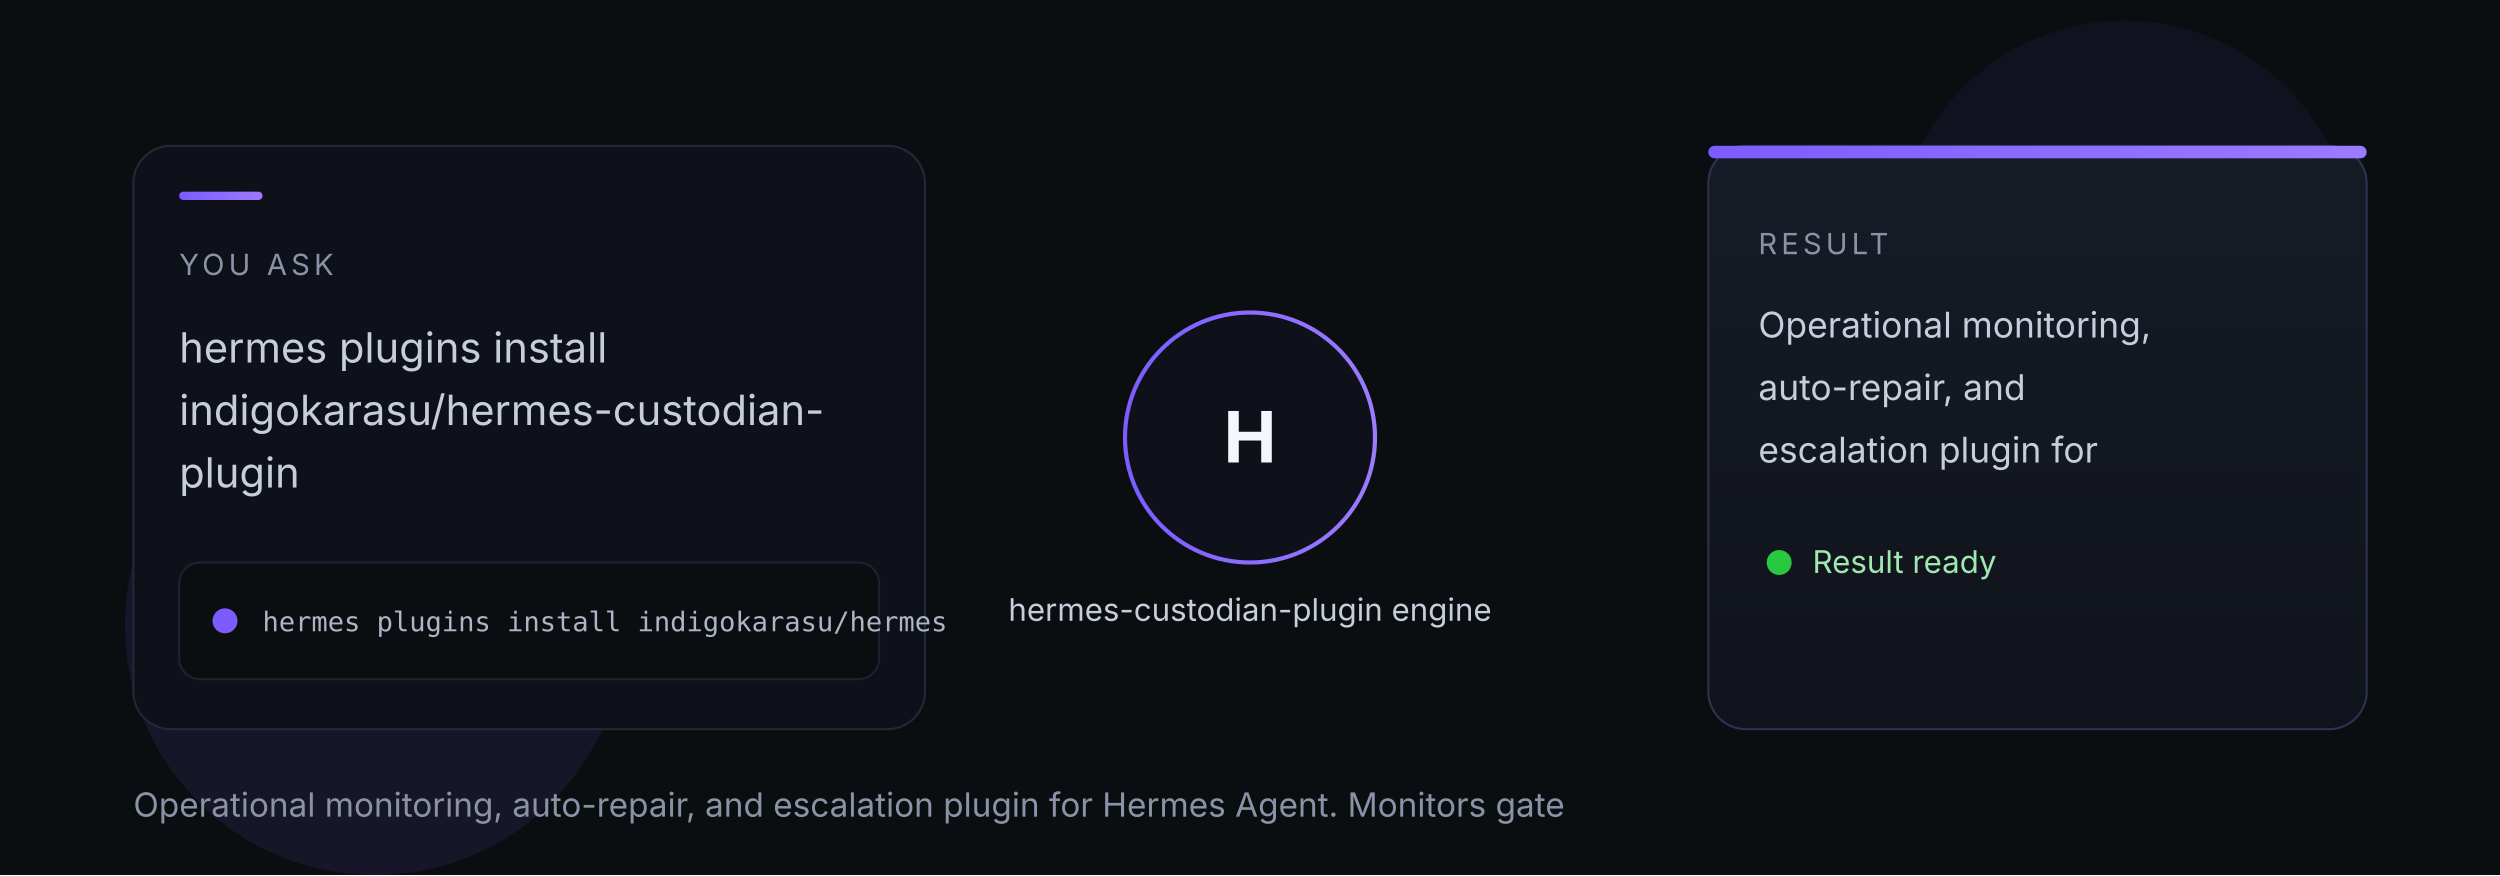
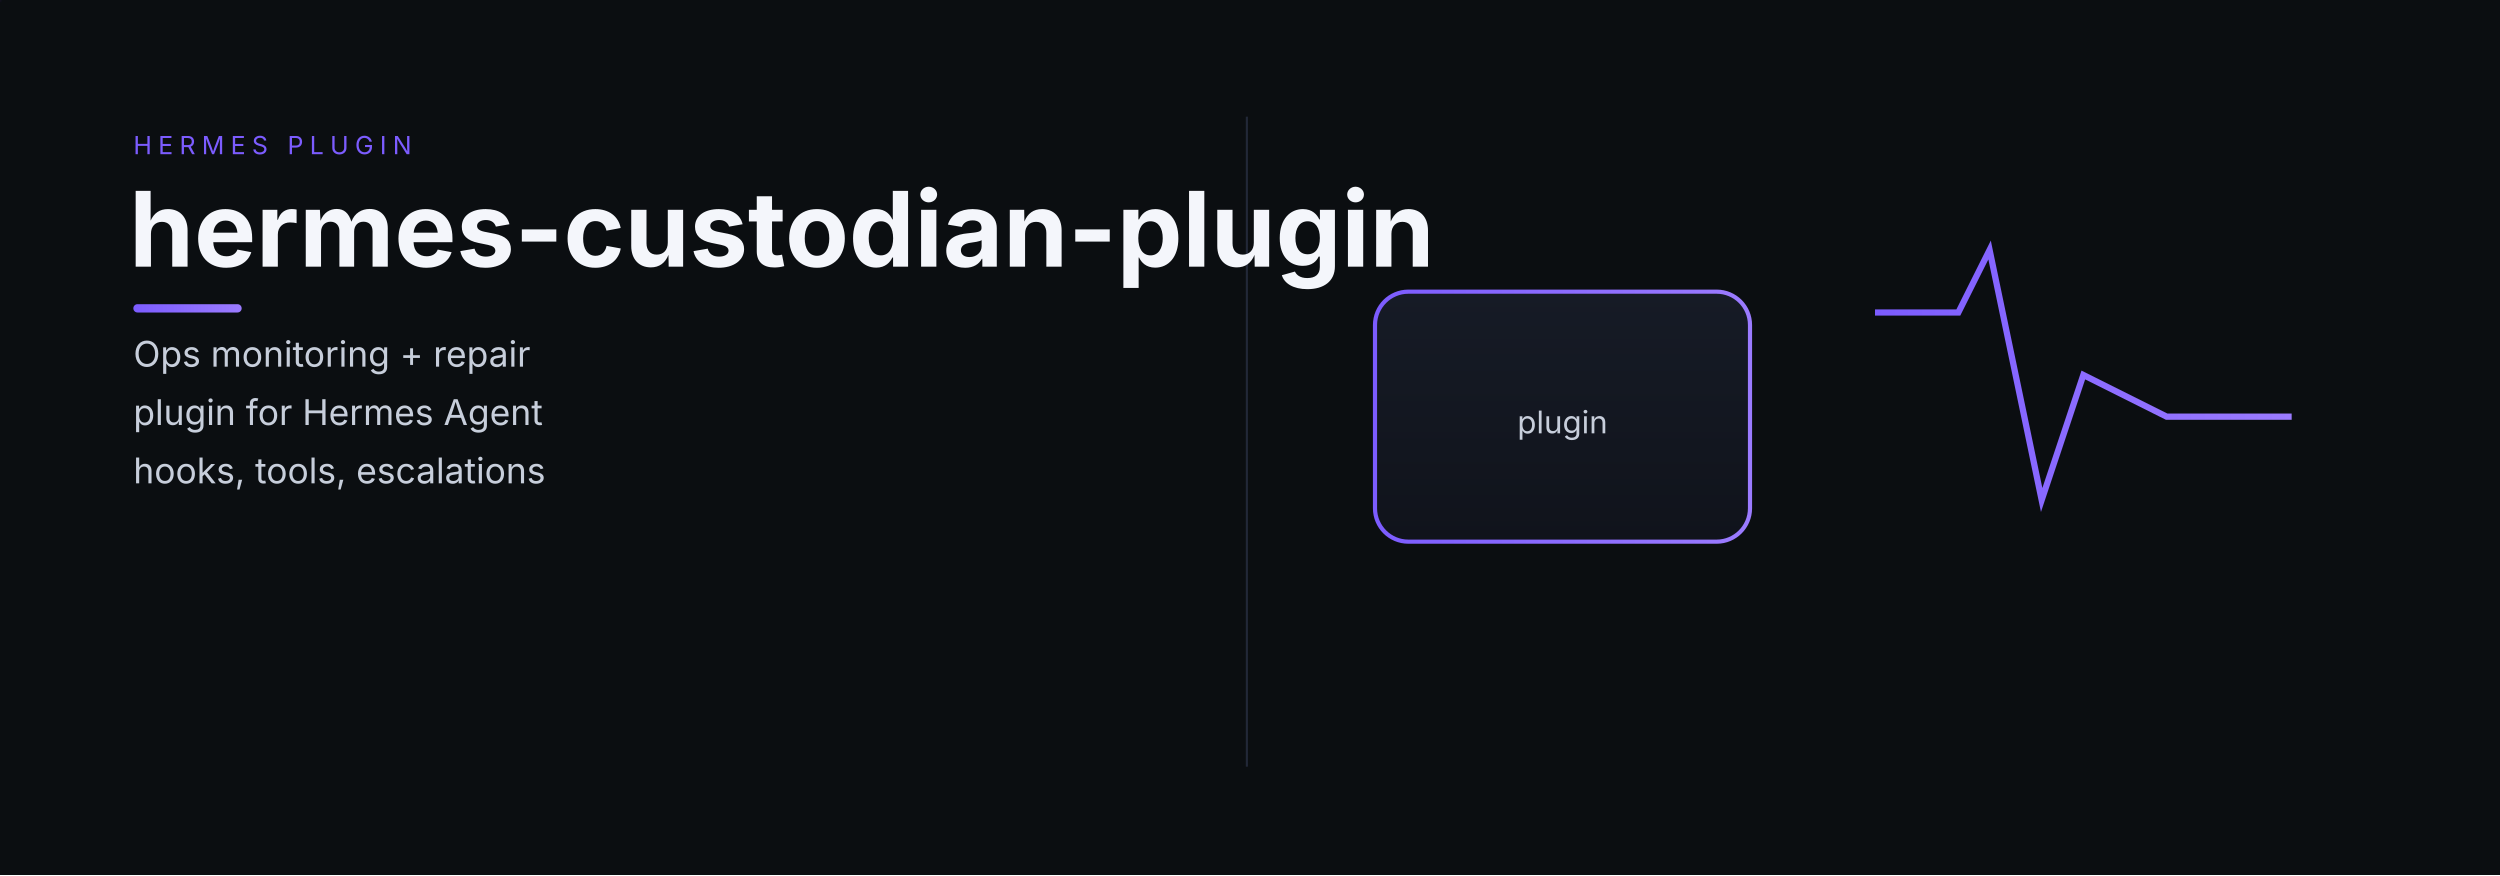
<svg xmlns="http://www.w3.org/2000/svg" width="1200" height="420" viewBox="0 0 1200 420" role="img" aria-labelledby="title desc">
  <defs>
-     <radialGradient id="glow" cx="0.32" cy="0.42" r="0.75" gradientUnits="userSpaceOnUse">
+     <radialGradient id="bg" cx="0.32" cy="0.42" r="0.95" gradientUnits="userSpaceOnUse">
      <stop offset="0" stop-color="#15101F" />
      <stop offset="0.55" stop-color="#0C0F16" />
      <stop offset="1" stop-color="#0B0E11" />
    </radialGradient>
-     <linearGradient id="accent" x1="0" y1="0" x2="1" y2="0">
+     <linearGradient id="acc" x1="0" y1="0" x2="1" y2="0">
      <stop offset="0" stop-color="#7C5CFF" />
      <stop offset="1" stop-color="#9B7BFF" />
    </linearGradient>
-     <linearGradient id="card" x1="0" y1="0" x2="0" y2="1">
+     <linearGradient id="panel" x1="0" y1="0" x2="0" y2="1">
      <stop offset="0" stop-color="#161B26" />
      <stop offset="1" stop-color="#10131B" />
    </linearGradient>
  </defs>
-   <rect width="1200" height="420" fill="url(#glow)" />
-   <circle cx="180" cy="300" r="120" fill="#7C5CFF" opacity="0.10" />
-   <circle cx="1020" cy="120" r="110" fill="#7C5CFF" opacity="0.06" />
-   <g transform="translate(64 70)">
-     <rect x="0" y="0" width="380" height="280" rx="18" fill="#0E111A" stroke="#222838" />
-     <rect x="22" y="22" width="40" height="4" rx="2" fill="url(#accent)" />
-     <text x="22" y="62" font-family="-apple-system, BlinkMacSystemFont, Segoe UI, sans-serif" font-size="14" letter-spacing="2" fill="#8A93A6">YOU ASK</text>
-     <text x="22" y="104" font-family="-apple-system, BlinkMacSystemFont, Segoe UI, sans-serif" font-size="20" fill="#C7CEDB">hermes plugins install</text>
-     <text x="22" y="134" font-family="-apple-system, BlinkMacSystemFont, Segoe UI, sans-serif" font-size="20" fill="#C7CEDB">indigokarasu/hermes-custodian-</text>
-     <text x="22" y="164" font-family="-apple-system, BlinkMacSystemFont, Segoe UI, sans-serif" font-size="20" fill="#C7CEDB">plugin</text>
-     <g transform="translate(22 200)">
-       <rect width="336" height="56" rx="10" fill="#0B0E11" stroke="#1C2230" />
-       <circle cx="22" cy="28" r="6" fill="#7C5CFF" />
-       <text x="40" y="33" font-family="ui-monospace, SFMono-Regular, Menlo, monospace" font-size="13" fill="#AEB6C6">hermes plugins install indigokarasu/hermes</text>
-     </g>
-   </g>
-   <g transform="translate(540 150)">
-     <circle cx="60" cy="60" r="60" fill="#0E111A" stroke="url(#accent)" stroke-width="2" />
-     <text x="60" y="72" text-anchor="middle" font-family="-apple-system, BlinkMacSystemFont, Segoe UI, sans-serif" font-size="34" font-weight="700" fill="#F4F6FB">H</text>
-     <text x="60" y="148" text-anchor="middle" font-family="-apple-system, BlinkMacSystemFont, Segoe UI, sans-serif" font-size="15" fill="#C7CEDB">hermes-custodian-plugin engine</text>
-   </g>
-   <g transform="translate(820 70)">
-     <rect x="0" y="0" width="316" height="280" rx="18" fill="url(#card)" stroke="#2A3350" />
-     <rect x="0" y="0" width="316" height="6" rx="3" fill="url(#accent)" />
-     <text x="24" y="52" font-family="-apple-system, BlinkMacSystemFont, Segoe UI, sans-serif" font-size="14" letter-spacing="2" fill="#8A93A6">RESULT</text>
-     <text x="24" y="92" font-family="-apple-system, BlinkMacSystemFont, Segoe UI, sans-serif" font-size="17" fill="#C7CEDB">Operational monitoring,</text>
-     <text x="24" y="122" font-family="-apple-system, BlinkMacSystemFont, Segoe UI, sans-serif" font-size="17" fill="#C7CEDB">auto-repair, and</text>
-     <text x="24" y="152" font-family="-apple-system, BlinkMacSystemFont, Segoe UI, sans-serif" font-size="17" fill="#C7CEDB">escalation plugin for</text>
-     <circle cx="34" cy="200" r="6" fill="#28C840" />
-     <text x="50" y="205" font-family="-apple-system, BlinkMacSystemFont, Segoe UI, sans-serif" font-size="15" fill="#9FE9B0">Result ready</text>
-   </g>
-   <text x="64" y="392" font-family="-apple-system, BlinkMacSystemFont, Segoe UI, sans-serif" font-size="16" fill="#8A93A6">Operational monitoring, auto-repair, and escalation plugin for Hermes Agent. Monitors gate</text>
+   <rect width="1200" height="420" fill="url(#bg)" />
+   <rect x="598" y="56" width="1" height="312" fill="#222838" />
+   <text x="64" y="74" font-family="-apple-system,BlinkMacSystemFont,Segoe UI,sans-serif" font-size="12" letter-spacing="3" fill="#7C5CFF">HERMES PLUGIN</text>
+   <text x="62" y="128" font-family="-apple-system,BlinkMacSystemFont,Segoe UI,sans-serif" font-size="50" font-weight="700" fill="#F4F6FB">hermes-custodian-plugin</text>
+   <rect x="64" y="146" width="52" height="4" rx="2" fill="url(#acc)" />
+   <text x="64" y="176" font-family="-apple-system,BlinkMacSystemFont,Segoe UI,sans-serif" font-size="17" fill="#C7CEDB">Ops monitoring + repair</text>
+   <text x="64" y="204" font-family="-apple-system,BlinkMacSystemFont,Segoe UI,sans-serif" font-size="17" fill="#C7CEDB">plugin for Hermes Agent</text>
+   <text x="64" y="232" font-family="-apple-system,BlinkMacSystemFont,Segoe UI,sans-serif" font-size="17" fill="#C7CEDB">hooks, tools, escalations</text>
+   <rect x="660" y="140" width="180" height="120" rx="16" fill="url(#panel)" stroke="url(#acc)" stroke-width="2" />
+   <text x="750" y="208" text-anchor="middle" font-family="-apple-system,BlinkMacSystemFont,Segoe UI,sans-serif" font-size="15" fill="#C7CEDB">plugin</text>
+   <polyline points="900,150 940,150 955,120 980,240 1000,180 1040,200 1100,200" fill="none" stroke="url(#acc)" stroke-width="3" />
</svg>
